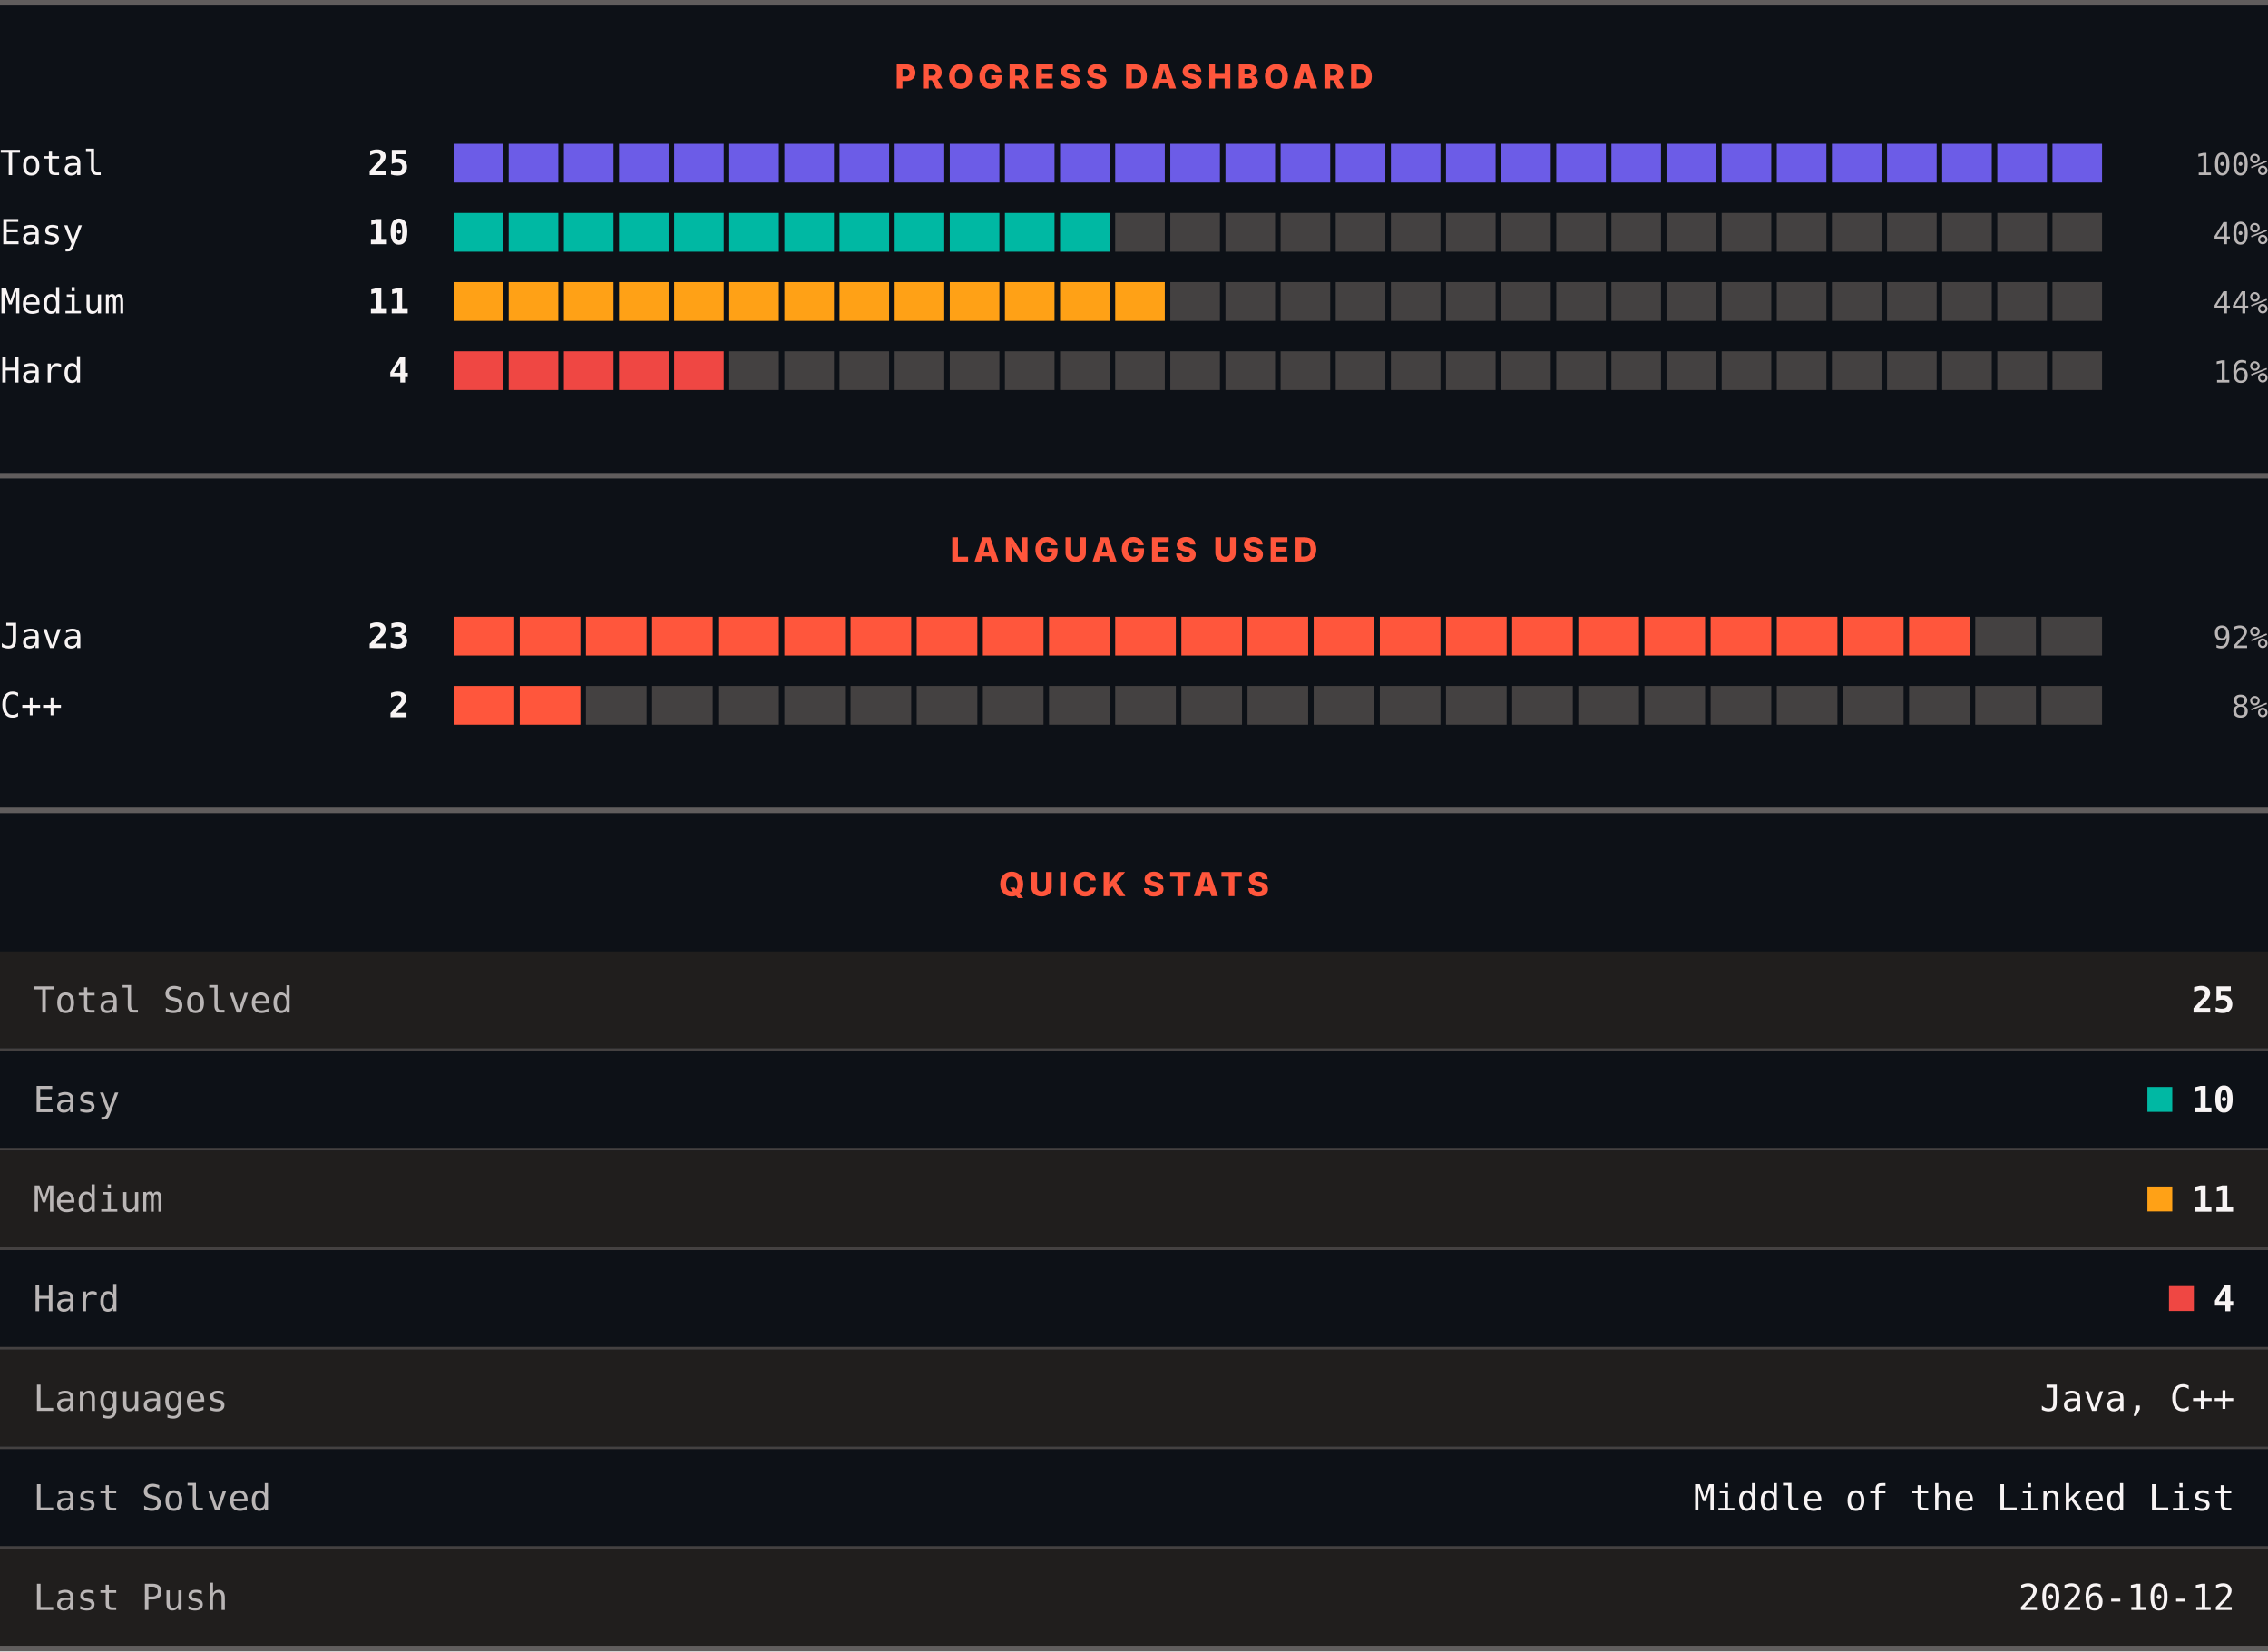
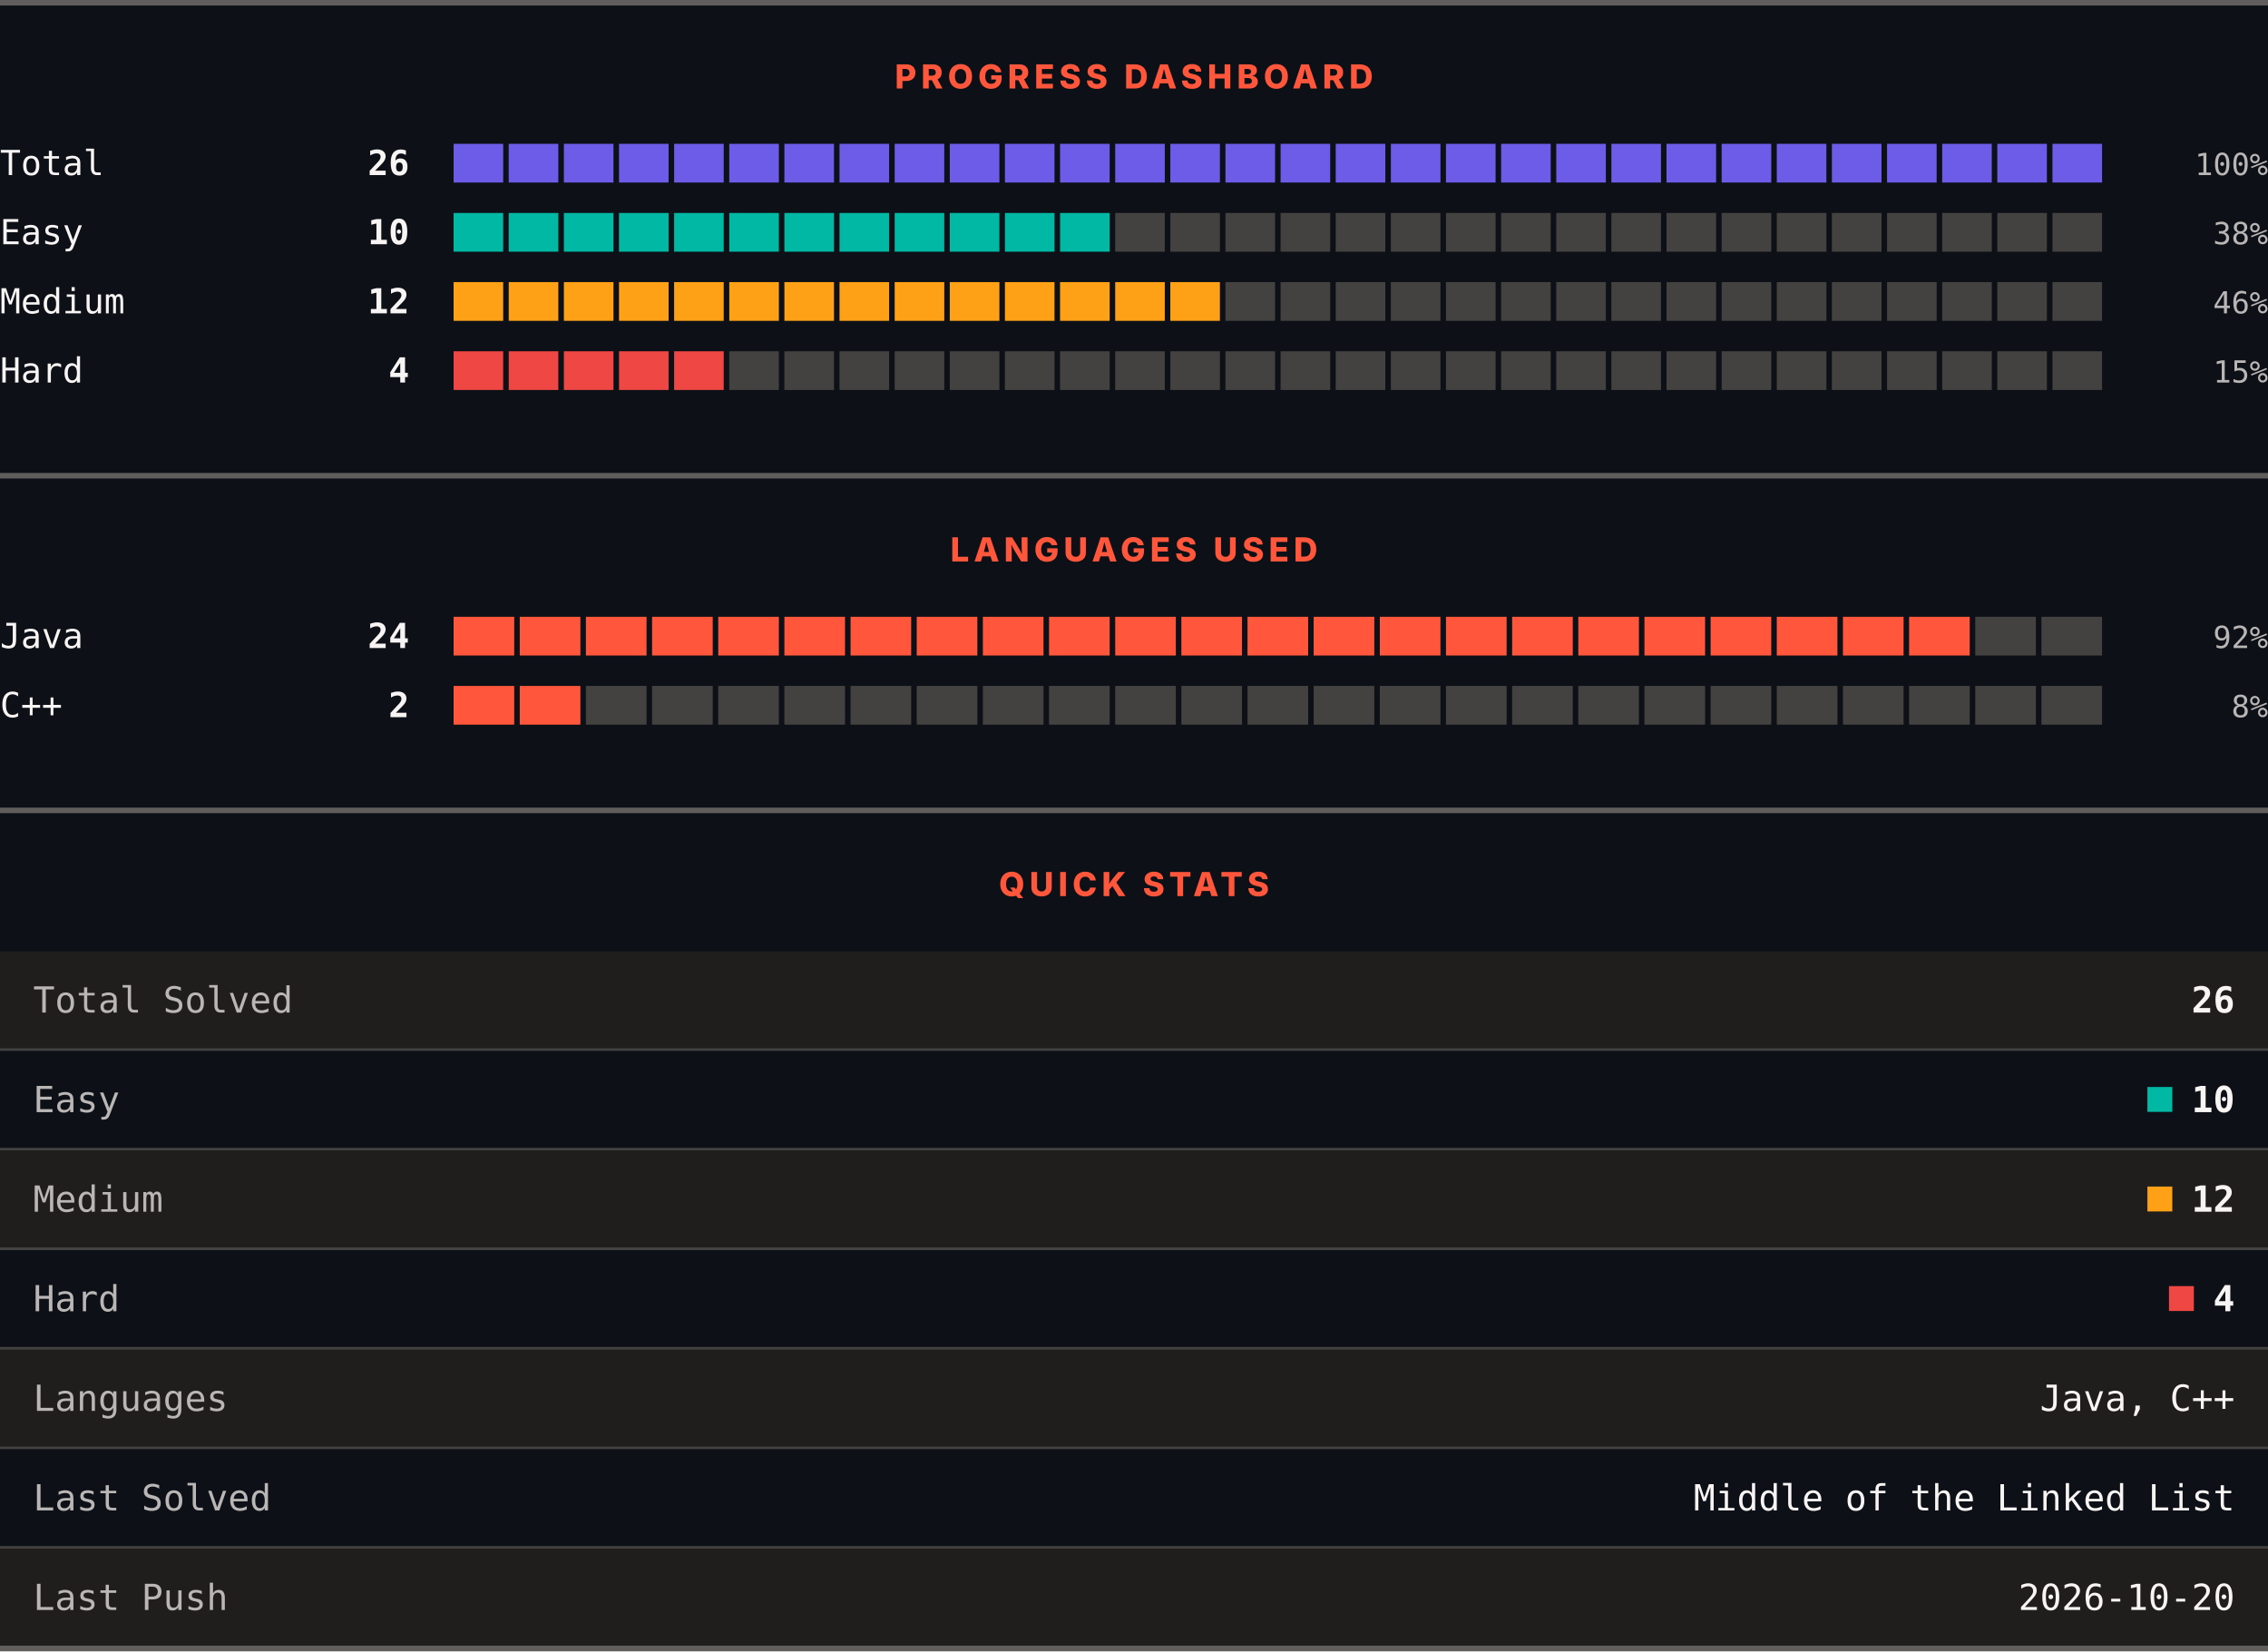
<svg xmlns="http://www.w3.org/2000/svg" width="820" height="597" viewBox="0 0 820 597" role="img" aria-label="LeetCode progress, languages and quick stats">
  <rect width="820" height="597" fill="#0d1117" />
  <rect x="0" y="0" width="820" height="2" fill="#605d5d" />
  <text x="410" y="32" text-anchor="middle" font-family="Archivo, system-ui, -apple-system, Segoe UI, sans-serif" font-size="12" font-weight="800" letter-spacing="1.68" fill="#ff563c">PROGRESS DASHBOARD</text>
  <text x="0" y="63.3" font-family="ui-monospace, SFMono-Regular, Menlo, Consolas, monospace" font-size="12.5" fill="#f8f4f4">Total</text>
-   <text x="148" y="63.3" text-anchor="end" font-family="ui-monospace, SFMono-Regular, Menlo, Consolas, monospace" font-size="12.5" font-weight="700" fill="#f8f4f4">25</text>
+   <text x="148" y="63.3" text-anchor="end" font-family="ui-monospace, SFMono-Regular, Menlo, Consolas, monospace" font-size="12.5" font-weight="700" fill="#f8f4f4">26</text>
  <rect x="164.00" y="52" width="17.93" height="14" fill="#6c5ce7" />
  <rect x="183.93" y="52" width="17.93" height="14" fill="#6c5ce7" />
  <rect x="203.87" y="52" width="17.93" height="14" fill="#6c5ce7" />
  <rect x="223.80" y="52" width="17.93" height="14" fill="#6c5ce7" />
  <rect x="243.73" y="52" width="17.93" height="14" fill="#6c5ce7" />
  <rect x="263.67" y="52" width="17.93" height="14" fill="#6c5ce7" />
  <rect x="283.60" y="52" width="17.93" height="14" fill="#6c5ce7" />
  <rect x="303.53" y="52" width="17.93" height="14" fill="#6c5ce7" />
  <rect x="323.47" y="52" width="17.93" height="14" fill="#6c5ce7" />
  <rect x="343.40" y="52" width="17.93" height="14" fill="#6c5ce7" />
  <rect x="363.33" y="52" width="17.93" height="14" fill="#6c5ce7" />
  <rect x="383.27" y="52" width="17.93" height="14" fill="#6c5ce7" />
  <rect x="403.20" y="52" width="17.93" height="14" fill="#6c5ce7" />
  <rect x="423.13" y="52" width="17.93" height="14" fill="#6c5ce7" />
  <rect x="443.07" y="52" width="17.93" height="14" fill="#6c5ce7" />
  <rect x="463.00" y="52" width="17.93" height="14" fill="#6c5ce7" />
  <rect x="482.93" y="52" width="17.93" height="14" fill="#6c5ce7" />
  <rect x="502.87" y="52" width="17.93" height="14" fill="#6c5ce7" />
  <rect x="522.80" y="52" width="17.93" height="14" fill="#6c5ce7" />
  <rect x="542.73" y="52" width="17.93" height="14" fill="#6c5ce7" />
  <rect x="562.67" y="52" width="17.93" height="14" fill="#6c5ce7" />
  <rect x="582.60" y="52" width="17.93" height="14" fill="#6c5ce7" />
  <rect x="602.53" y="52" width="17.93" height="14" fill="#6c5ce7" />
  <rect x="622.47" y="52" width="17.93" height="14" fill="#6c5ce7" />
  <rect x="642.40" y="52" width="17.93" height="14" fill="#6c5ce7" />
  <rect x="662.33" y="52" width="17.93" height="14" fill="#6c5ce7" />
  <rect x="682.27" y="52" width="17.93" height="14" fill="#6c5ce7" />
  <rect x="702.20" y="52" width="17.93" height="14" fill="#6c5ce7" />
  <rect x="722.13" y="52" width="17.93" height="14" fill="#6c5ce7" />
  <rect x="742.07" y="52" width="17.93" height="14" fill="#6c5ce7" />
  <text x="820" y="63.3" text-anchor="end" font-family="ui-monospace, SFMono-Regular, Menlo, Consolas, monospace" font-size="11" fill="#bab6b6">100%</text>
  <text x="0" y="88.3" font-family="ui-monospace, SFMono-Regular, Menlo, Consolas, monospace" font-size="12.5" fill="#f8f4f4">Easy</text>
  <text x="148" y="88.3" text-anchor="end" font-family="ui-monospace, SFMono-Regular, Menlo, Consolas, monospace" font-size="12.5" font-weight="700" fill="#f8f4f4">10</text>
  <rect x="164.00" y="77" width="17.93" height="14" fill="#00b8a3" />
  <rect x="183.93" y="77" width="17.93" height="14" fill="#00b8a3" />
  <rect x="203.87" y="77" width="17.93" height="14" fill="#00b8a3" />
  <rect x="223.80" y="77" width="17.93" height="14" fill="#00b8a3" />
  <rect x="243.73" y="77" width="17.93" height="14" fill="#00b8a3" />
  <rect x="263.67" y="77" width="17.93" height="14" fill="#00b8a3" />
  <rect x="283.60" y="77" width="17.93" height="14" fill="#00b8a3" />
  <rect x="303.53" y="77" width="17.93" height="14" fill="#00b8a3" />
  <rect x="323.47" y="77" width="17.93" height="14" fill="#00b8a3" />
  <rect x="343.40" y="77" width="17.93" height="14" fill="#00b8a3" />
  <rect x="363.33" y="77" width="17.93" height="14" fill="#00b8a3" />
  <rect x="383.27" y="77" width="17.93" height="14" fill="#00b8a3" />
  <rect x="403.20" y="77" width="17.93" height="14" fill="#444141" />
  <rect x="423.13" y="77" width="17.93" height="14" fill="#444141" />
  <rect x="443.07" y="77" width="17.93" height="14" fill="#444141" />
  <rect x="463.00" y="77" width="17.93" height="14" fill="#444141" />
  <rect x="482.93" y="77" width="17.93" height="14" fill="#444141" />
  <rect x="502.87" y="77" width="17.93" height="14" fill="#444141" />
  <rect x="522.80" y="77" width="17.93" height="14" fill="#444141" />
  <rect x="542.73" y="77" width="17.93" height="14" fill="#444141" />
  <rect x="562.67" y="77" width="17.93" height="14" fill="#444141" />
  <rect x="582.60" y="77" width="17.93" height="14" fill="#444141" />
  <rect x="602.53" y="77" width="17.93" height="14" fill="#444141" />
  <rect x="622.47" y="77" width="17.93" height="14" fill="#444141" />
  <rect x="642.40" y="77" width="17.93" height="14" fill="#444141" />
  <rect x="662.33" y="77" width="17.93" height="14" fill="#444141" />
  <rect x="682.27" y="77" width="17.93" height="14" fill="#444141" />
  <rect x="702.20" y="77" width="17.93" height="14" fill="#444141" />
  <rect x="722.13" y="77" width="17.93" height="14" fill="#444141" />
  <rect x="742.07" y="77" width="17.93" height="14" fill="#444141" />
-   <text x="820" y="88.3" text-anchor="end" font-family="ui-monospace, SFMono-Regular, Menlo, Consolas, monospace" font-size="11" fill="#bab6b6">40%</text>
+   <text x="820" y="88.3" text-anchor="end" font-family="ui-monospace, SFMono-Regular, Menlo, Consolas, monospace" font-size="11" fill="#bab6b6">38%</text>
  <text x="0" y="113.3" font-family="ui-monospace, SFMono-Regular, Menlo, Consolas, monospace" font-size="12.5" fill="#f8f4f4">Medium</text>
-   <text x="148" y="113.3" text-anchor="end" font-family="ui-monospace, SFMono-Regular, Menlo, Consolas, monospace" font-size="12.5" font-weight="700" fill="#f8f4f4">11</text>
+   <text x="148" y="113.3" text-anchor="end" font-family="ui-monospace, SFMono-Regular, Menlo, Consolas, monospace" font-size="12.5" font-weight="700" fill="#f8f4f4">12</text>
  <rect x="164.00" y="102" width="17.93" height="14" fill="#ffa116" />
  <rect x="183.93" y="102" width="17.93" height="14" fill="#ffa116" />
  <rect x="203.87" y="102" width="17.93" height="14" fill="#ffa116" />
  <rect x="223.80" y="102" width="17.93" height="14" fill="#ffa116" />
  <rect x="243.73" y="102" width="17.93" height="14" fill="#ffa116" />
  <rect x="263.67" y="102" width="17.93" height="14" fill="#ffa116" />
  <rect x="283.60" y="102" width="17.93" height="14" fill="#ffa116" />
  <rect x="303.53" y="102" width="17.93" height="14" fill="#ffa116" />
  <rect x="323.47" y="102" width="17.93" height="14" fill="#ffa116" />
  <rect x="343.40" y="102" width="17.93" height="14" fill="#ffa116" />
  <rect x="363.33" y="102" width="17.93" height="14" fill="#ffa116" />
  <rect x="383.27" y="102" width="17.93" height="14" fill="#ffa116" />
  <rect x="403.20" y="102" width="17.93" height="14" fill="#ffa116" />
-   <rect x="423.13" y="102" width="17.93" height="14" fill="#444141" />
+   <rect x="423.13" y="102" width="17.93" height="14" fill="#ffa116" />
  <rect x="443.07" y="102" width="17.93" height="14" fill="#444141" />
  <rect x="463.00" y="102" width="17.93" height="14" fill="#444141" />
  <rect x="482.93" y="102" width="17.93" height="14" fill="#444141" />
  <rect x="502.87" y="102" width="17.93" height="14" fill="#444141" />
  <rect x="522.80" y="102" width="17.93" height="14" fill="#444141" />
  <rect x="542.73" y="102" width="17.93" height="14" fill="#444141" />
  <rect x="562.67" y="102" width="17.93" height="14" fill="#444141" />
  <rect x="582.60" y="102" width="17.93" height="14" fill="#444141" />
  <rect x="602.53" y="102" width="17.93" height="14" fill="#444141" />
  <rect x="622.47" y="102" width="17.93" height="14" fill="#444141" />
  <rect x="642.40" y="102" width="17.93" height="14" fill="#444141" />
  <rect x="662.33" y="102" width="17.93" height="14" fill="#444141" />
  <rect x="682.27" y="102" width="17.93" height="14" fill="#444141" />
  <rect x="702.20" y="102" width="17.93" height="14" fill="#444141" />
  <rect x="722.13" y="102" width="17.93" height="14" fill="#444141" />
  <rect x="742.07" y="102" width="17.93" height="14" fill="#444141" />
-   <text x="820" y="113.3" text-anchor="end" font-family="ui-monospace, SFMono-Regular, Menlo, Consolas, monospace" font-size="11" fill="#bab6b6">44%</text>
+   <text x="820" y="113.3" text-anchor="end" font-family="ui-monospace, SFMono-Regular, Menlo, Consolas, monospace" font-size="11" fill="#bab6b6">46%</text>
  <text x="0" y="138.3" font-family="ui-monospace, SFMono-Regular, Menlo, Consolas, monospace" font-size="12.5" fill="#f8f4f4">Hard</text>
  <text x="148" y="138.3" text-anchor="end" font-family="ui-monospace, SFMono-Regular, Menlo, Consolas, monospace" font-size="12.5" font-weight="700" fill="#f8f4f4">4</text>
  <rect x="164.00" y="127" width="17.93" height="14" fill="#ef4743" />
  <rect x="183.93" y="127" width="17.93" height="14" fill="#ef4743" />
  <rect x="203.87" y="127" width="17.93" height="14" fill="#ef4743" />
  <rect x="223.80" y="127" width="17.93" height="14" fill="#ef4743" />
  <rect x="243.73" y="127" width="17.93" height="14" fill="#ef4743" />
  <rect x="263.67" y="127" width="17.93" height="14" fill="#444141" />
  <rect x="283.60" y="127" width="17.93" height="14" fill="#444141" />
  <rect x="303.53" y="127" width="17.93" height="14" fill="#444141" />
  <rect x="323.47" y="127" width="17.93" height="14" fill="#444141" />
  <rect x="343.40" y="127" width="17.93" height="14" fill="#444141" />
  <rect x="363.33" y="127" width="17.93" height="14" fill="#444141" />
  <rect x="383.27" y="127" width="17.93" height="14" fill="#444141" />
  <rect x="403.20" y="127" width="17.93" height="14" fill="#444141" />
  <rect x="423.13" y="127" width="17.93" height="14" fill="#444141" />
  <rect x="443.07" y="127" width="17.93" height="14" fill="#444141" />
  <rect x="463.00" y="127" width="17.93" height="14" fill="#444141" />
  <rect x="482.93" y="127" width="17.93" height="14" fill="#444141" />
  <rect x="502.87" y="127" width="17.93" height="14" fill="#444141" />
  <rect x="522.80" y="127" width="17.93" height="14" fill="#444141" />
  <rect x="542.73" y="127" width="17.93" height="14" fill="#444141" />
  <rect x="562.67" y="127" width="17.93" height="14" fill="#444141" />
  <rect x="582.60" y="127" width="17.93" height="14" fill="#444141" />
  <rect x="602.53" y="127" width="17.93" height="14" fill="#444141" />
  <rect x="622.47" y="127" width="17.93" height="14" fill="#444141" />
  <rect x="642.40" y="127" width="17.93" height="14" fill="#444141" />
  <rect x="662.33" y="127" width="17.93" height="14" fill="#444141" />
  <rect x="682.27" y="127" width="17.93" height="14" fill="#444141" />
  <rect x="702.20" y="127" width="17.93" height="14" fill="#444141" />
  <rect x="722.13" y="127" width="17.93" height="14" fill="#444141" />
  <rect x="742.07" y="127" width="17.93" height="14" fill="#444141" />
-   <text x="820" y="138.3" text-anchor="end" font-family="ui-monospace, SFMono-Regular, Menlo, Consolas, monospace" font-size="11" fill="#bab6b6">16%</text>
+   <text x="820" y="138.3" text-anchor="end" font-family="ui-monospace, SFMono-Regular, Menlo, Consolas, monospace" font-size="11" fill="#bab6b6">15%</text>
  <rect x="0" y="171" width="820" height="2" fill="#605d5d" />
  <text x="410" y="203" text-anchor="middle" font-family="Archivo, system-ui, -apple-system, Segoe UI, sans-serif" font-size="12" font-weight="800" letter-spacing="1.68" fill="#ff563c">LANGUAGES USED</text>
  <text x="0" y="234.3" font-family="ui-monospace, SFMono-Regular, Menlo, Consolas, monospace" font-size="12.5" fill="#f8f4f4">Java</text>
-   <text x="148" y="234.3" text-anchor="end" font-family="ui-monospace, SFMono-Regular, Menlo, Consolas, monospace" font-size="12.5" font-weight="700" fill="#f8f4f4">23</text>
+   <text x="148" y="234.3" text-anchor="end" font-family="ui-monospace, SFMono-Regular, Menlo, Consolas, monospace" font-size="12.5" font-weight="700" fill="#f8f4f4">24</text>
  <rect x="164.00" y="223" width="21.92" height="14" fill="#ff563c" />
  <rect x="187.92" y="223" width="21.92" height="14" fill="#ff563c" />
  <rect x="211.84" y="223" width="21.92" height="14" fill="#ff563c" />
  <rect x="235.76" y="223" width="21.92" height="14" fill="#ff563c" />
  <rect x="259.68" y="223" width="21.92" height="14" fill="#ff563c" />
  <rect x="283.60" y="223" width="21.92" height="14" fill="#ff563c" />
  <rect x="307.52" y="223" width="21.92" height="14" fill="#ff563c" />
  <rect x="331.44" y="223" width="21.92" height="14" fill="#ff563c" />
  <rect x="355.36" y="223" width="21.92" height="14" fill="#ff563c" />
  <rect x="379.28" y="223" width="21.92" height="14" fill="#ff563c" />
  <rect x="403.20" y="223" width="21.92" height="14" fill="#ff563c" />
  <rect x="427.12" y="223" width="21.92" height="14" fill="#ff563c" />
  <rect x="451.04" y="223" width="21.92" height="14" fill="#ff563c" />
  <rect x="474.96" y="223" width="21.92" height="14" fill="#ff563c" />
  <rect x="498.88" y="223" width="21.92" height="14" fill="#ff563c" />
  <rect x="522.80" y="223" width="21.92" height="14" fill="#ff563c" />
  <rect x="546.72" y="223" width="21.92" height="14" fill="#ff563c" />
  <rect x="570.64" y="223" width="21.92" height="14" fill="#ff563c" />
  <rect x="594.56" y="223" width="21.92" height="14" fill="#ff563c" />
  <rect x="618.48" y="223" width="21.92" height="14" fill="#ff563c" />
  <rect x="642.40" y="223" width="21.92" height="14" fill="#ff563c" />
  <rect x="666.32" y="223" width="21.92" height="14" fill="#ff563c" />
  <rect x="690.24" y="223" width="21.92" height="14" fill="#ff563c" />
  <rect x="714.16" y="223" width="21.92" height="14" fill="#444141" />
  <rect x="738.08" y="223" width="21.92" height="14" fill="#444141" />
  <text x="820" y="234.3" text-anchor="end" font-family="ui-monospace, SFMono-Regular, Menlo, Consolas, monospace" font-size="11" fill="#bab6b6">92%</text>
  <text x="0" y="259.3" font-family="ui-monospace, SFMono-Regular, Menlo, Consolas, monospace" font-size="12.5" fill="#f8f4f4">C++</text>
  <text x="148" y="259.3" text-anchor="end" font-family="ui-monospace, SFMono-Regular, Menlo, Consolas, monospace" font-size="12.5" font-weight="700" fill="#f8f4f4">2</text>
  <rect x="164.00" y="248" width="21.92" height="14" fill="#ff563c" />
  <rect x="187.92" y="248" width="21.92" height="14" fill="#ff563c" />
  <rect x="211.84" y="248" width="21.92" height="14" fill="#444141" />
  <rect x="235.76" y="248" width="21.92" height="14" fill="#444141" />
  <rect x="259.68" y="248" width="21.92" height="14" fill="#444141" />
  <rect x="283.60" y="248" width="21.92" height="14" fill="#444141" />
  <rect x="307.52" y="248" width="21.92" height="14" fill="#444141" />
  <rect x="331.44" y="248" width="21.92" height="14" fill="#444141" />
  <rect x="355.36" y="248" width="21.92" height="14" fill="#444141" />
  <rect x="379.28" y="248" width="21.92" height="14" fill="#444141" />
  <rect x="403.20" y="248" width="21.92" height="14" fill="#444141" />
  <rect x="427.12" y="248" width="21.92" height="14" fill="#444141" />
  <rect x="451.04" y="248" width="21.92" height="14" fill="#444141" />
  <rect x="474.96" y="248" width="21.92" height="14" fill="#444141" />
  <rect x="498.88" y="248" width="21.92" height="14" fill="#444141" />
  <rect x="522.80" y="248" width="21.92" height="14" fill="#444141" />
  <rect x="546.72" y="248" width="21.92" height="14" fill="#444141" />
  <rect x="570.64" y="248" width="21.92" height="14" fill="#444141" />
  <rect x="594.56" y="248" width="21.92" height="14" fill="#444141" />
  <rect x="618.48" y="248" width="21.92" height="14" fill="#444141" />
  <rect x="642.40" y="248" width="21.92" height="14" fill="#444141" />
  <rect x="666.32" y="248" width="21.92" height="14" fill="#444141" />
  <rect x="690.24" y="248" width="21.92" height="14" fill="#444141" />
  <rect x="714.16" y="248" width="21.92" height="14" fill="#444141" />
  <rect x="738.08" y="248" width="21.92" height="14" fill="#444141" />
  <text x="820" y="259.3" text-anchor="end" font-family="ui-monospace, SFMono-Regular, Menlo, Consolas, monospace" font-size="11" fill="#bab6b6">8%</text>
  <rect x="0" y="292" width="820" height="2" fill="#605d5d" />
  <text x="410" y="324" text-anchor="middle" font-family="Archivo, system-ui, -apple-system, Segoe UI, sans-serif" font-size="12" font-weight="800" letter-spacing="1.68" fill="#ff563c">QUICK STATS</text>
  <rect x="0" y="344" width="820" height="35" fill="#201e1d" />
  <text x="12" y="366.1" font-family="ui-monospace, SFMono-Regular, Menlo, Consolas, monospace" font-size="13" fill="#bab6b6">Total Solved</text>
-   <text x="808" y="366.1" text-anchor="end" font-family="ui-monospace, SFMono-Regular, Menlo, Consolas, monospace" font-size="13" font-weight="700" fill="#f8f4f4">25</text>
+   <text x="808" y="366.1" text-anchor="end" font-family="ui-monospace, SFMono-Regular, Menlo, Consolas, monospace" font-size="13" font-weight="700" fill="#f8f4f4">26</text>
  <rect x="0" y="379" width="820" height="1" fill="#444141" />
  <rect x="0" y="380" width="820" height="35" fill="#0d1117" />
  <text x="12" y="402.1" font-family="ui-monospace, SFMono-Regular, Menlo, Consolas, monospace" font-size="13" fill="#bab6b6">Easy</text>
  <rect x="776.4" y="393" width="9" height="9" fill="#00b8a3" />
  <text x="808" y="402.1" text-anchor="end" font-family="ui-monospace, SFMono-Regular, Menlo, Consolas, monospace" font-size="13" font-weight="700" fill="#f8f4f4">10</text>
  <rect x="0" y="415" width="820" height="1" fill="#444141" />
  <rect x="0" y="416" width="820" height="35" fill="#201e1d" />
  <text x="12" y="438.1" font-family="ui-monospace, SFMono-Regular, Menlo, Consolas, monospace" font-size="13" fill="#bab6b6">Medium</text>
  <rect x="776.4" y="429" width="9" height="9" fill="#ffa116" />
-   <text x="808" y="438.1" text-anchor="end" font-family="ui-monospace, SFMono-Regular, Menlo, Consolas, monospace" font-size="13" font-weight="700" fill="#f8f4f4">11</text>
+   <text x="808" y="438.1" text-anchor="end" font-family="ui-monospace, SFMono-Regular, Menlo, Consolas, monospace" font-size="13" font-weight="700" fill="#f8f4f4">12</text>
  <rect x="0" y="451" width="820" height="1" fill="#444141" />
  <rect x="0" y="452" width="820" height="35" fill="#0d1117" />
  <text x="12" y="474.1" font-family="ui-monospace, SFMono-Regular, Menlo, Consolas, monospace" font-size="13" fill="#bab6b6">Hard</text>
  <rect x="784.2" y="465" width="9" height="9" fill="#ef4743" />
  <text x="808" y="474.1" text-anchor="end" font-family="ui-monospace, SFMono-Regular, Menlo, Consolas, monospace" font-size="13" font-weight="700" fill="#f8f4f4">4</text>
  <rect x="0" y="487" width="820" height="1" fill="#444141" />
  <rect x="0" y="488" width="820" height="35" fill="#201e1d" />
  <text x="12" y="510.1" font-family="ui-monospace, SFMono-Regular, Menlo, Consolas, monospace" font-size="13" fill="#bab6b6">Languages</text>
  <text x="808" y="510.1" text-anchor="end" font-family="ui-monospace, SFMono-Regular, Menlo, Consolas, monospace" font-size="13" fill="#f8f4f4">Java, C++</text>
  <rect x="0" y="523" width="820" height="1" fill="#444141" />
  <rect x="0" y="524" width="820" height="35" fill="#0d1117" />
  <text x="12" y="546.1" font-family="ui-monospace, SFMono-Regular, Menlo, Consolas, monospace" font-size="13" fill="#bab6b6">Last Solved</text>
  <text x="808" y="546.1" text-anchor="end" font-family="ui-monospace, SFMono-Regular, Menlo, Consolas, monospace" font-size="13" fill="#f8f4f4">Middle of the Linked List</text>
  <rect x="0" y="559" width="820" height="1" fill="#444141" />
  <rect x="0" y="560" width="820" height="35" fill="#201e1d" />
  <text x="12" y="582.1" font-family="ui-monospace, SFMono-Regular, Menlo, Consolas, monospace" font-size="13" fill="#bab6b6">Last Push</text>
-   <text x="808" y="582.1" text-anchor="end" font-family="ui-monospace, SFMono-Regular, Menlo, Consolas, monospace" font-size="13" fill="#f8f4f4">2026-10-12</text>
+   <text x="808" y="582.1" text-anchor="end" font-family="ui-monospace, SFMono-Regular, Menlo, Consolas, monospace" font-size="13" fill="#f8f4f4">2026-10-20</text>
  <rect x="0" y="595" width="820" height="2" fill="#605d5d" />
</svg>
